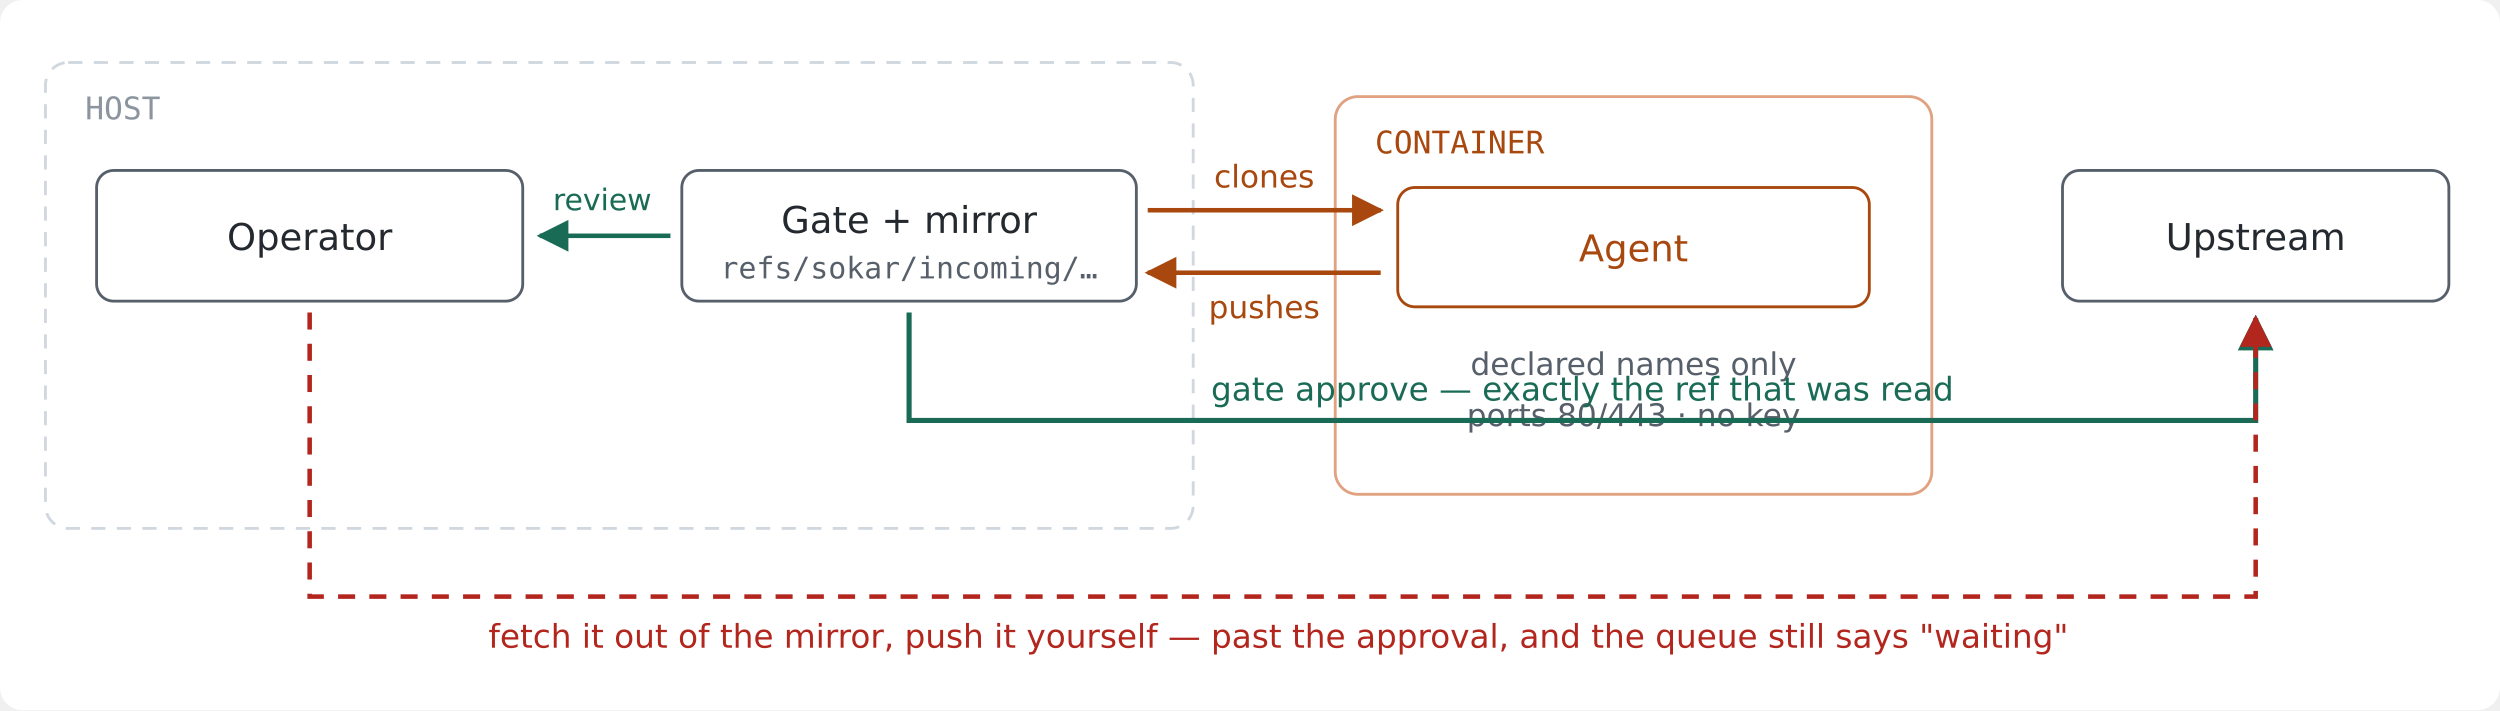
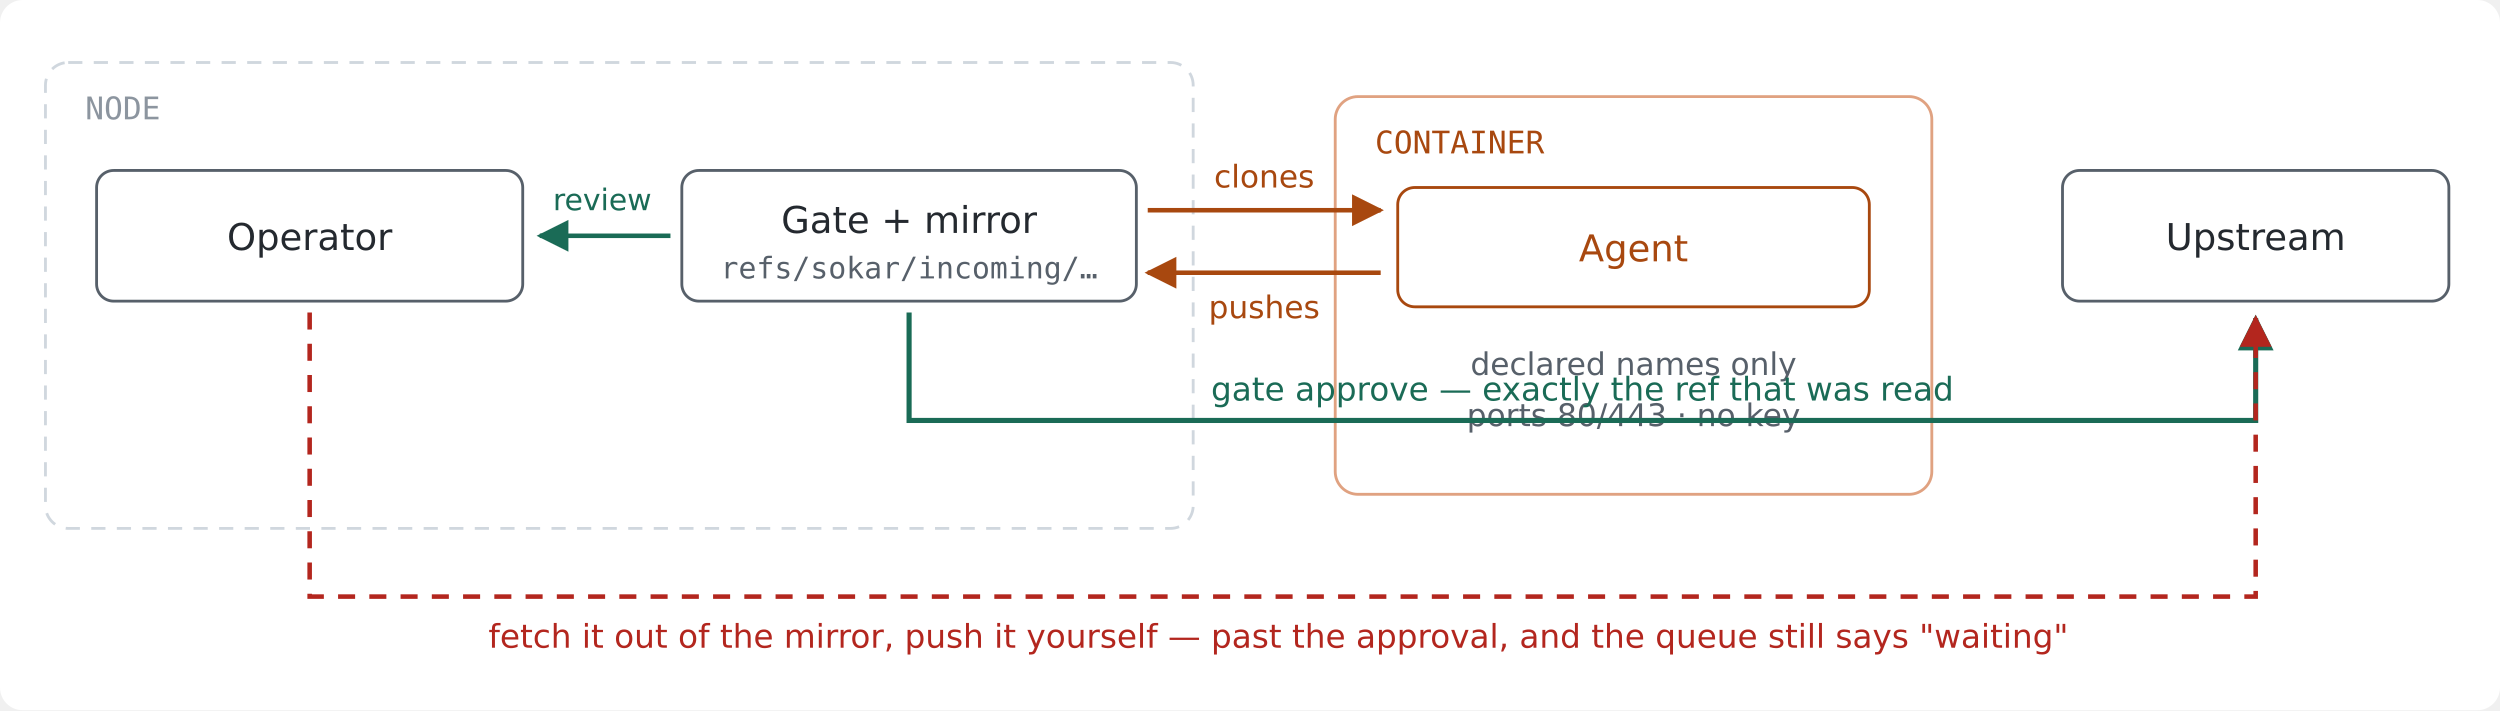
<svg xmlns="http://www.w3.org/2000/svg" viewBox="0 0 880 250" width="880" height="250" role="img" aria-label="Guarded: the agent pushes to the local gate, the operator reviews there and approves, and only the approve reaches the upstream. Alongside it, dashed, the path by which unreviewed work leaves without ever passing the approval.">
  <rect x="0" y="0" width="880" height="250" rx="8" fill="#ffffff" />
  <defs>
    <marker id="ink" viewBox="0 0 10 10" refX="9" refY="5" markerWidth="7" markerHeight="7" orient="auto-start-reverse">
      <path d="M 0 0 L 10 5 L 0 10 z" fill="#57606a" />
    </marker>
    <marker id="agent" viewBox="0 0 10 10" refX="9" refY="5" markerWidth="7" markerHeight="7" orient="auto-start-reverse">
      <path d="M 0 0 L 10 5 L 0 10 z" fill="#a8480f" />
    </marker>
    <marker id="review" viewBox="0 0 10 10" refX="9" refY="5" markerWidth="7" markerHeight="7" orient="auto-start-reverse">
      <path d="M 0 0 L 10 5 L 0 10 z" fill="#1a6b56" />
    </marker>
    <marker id="danger" viewBox="0 0 10 10" refX="9" refY="5" markerWidth="7" markerHeight="7" orient="auto-start-reverse">
      <path d="M 0 0 L 10 5 L 0 10 z" fill="#b3261e" />
    </marker>
  </defs>
  <g font-family="'Fira Sans','DejaVu Sans',sans-serif">
    <rect x="16" y="22" width="404" height="164" rx="8" fill="none" stroke="#d0d7de" stroke-dasharray="5 4" />
-     <text x="30" y="42" font-size="11" fill="#8c959f" font-family="'IBM Plex Mono',monospace">HOST</text>
+     <text x="30" y="42" font-size="11" fill="#8c959f" font-family="'IBM Plex Mono',monospace">NODE</text>
    <rect x="34" y="60" width="150" height="46" rx="6" fill="none" stroke="#57606a" />
    <text x="109" y="88" font-size="13" text-anchor="middle" fill="#24292f">Operator</text>
    <rect x="240" y="60" width="160" height="46" rx="6" fill="none" stroke="#57606a" />
    <text x="320" y="82" font-size="13" text-anchor="middle" fill="#24292f">Gate + mirror</text>
    <text x="320" y="98" font-size="10.5" text-anchor="middle" fill="#57606a" font-family="'IBM Plex Mono',monospace">refs/sokar/incoming/…</text>
    <rect x="470" y="34" width="210" height="140" rx="8" fill="none" stroke="#e0a281" />
    <text x="484" y="54" font-size="11" fill="#a8480f" font-family="'IBM Plex Mono',monospace">CONTAINER</text>
    <rect x="492" y="66" width="166" height="42" rx="6" fill="none" stroke="#a8480f" />
    <text x="575" y="92" font-size="13" text-anchor="middle" fill="#a8480f">Agent</text>
    <text x="575" y="132" font-size="11" text-anchor="middle" fill="#57606a">declared names only</text>
    <text x="575" y="150" font-size="11" text-anchor="middle" fill="#57606a">ports 80/443 · no key</text>
    <rect x="726" y="60" width="136" height="46" rx="6" fill="none" stroke="#57606a" />
    <text x="794" y="88" font-size="13" text-anchor="middle" fill="#24292f">Upstream</text>
    <path d="M 404 74 L 486 74" stroke="#a8480f" stroke-width="1.6" fill="none" marker-end="url(#agent)" />
    <text x="445" y="66" font-size="11" text-anchor="middle" fill="#a8480f">clones</text>
    <path d="M 486 96 L 404 96" stroke="#a8480f" stroke-width="1.6" fill="none" marker-end="url(#agent)" />
    <text x="445" y="112" font-size="11" text-anchor="middle" fill="#a8480f">pushes</text>
    <path d="M 236 83 L 190 83" stroke="#1a6b56" stroke-width="1.6" fill="none" marker-end="url(#review)" />
    <text x="212" y="74" font-size="10.5" text-anchor="middle" fill="#1a6b56">review</text>
    <path d="M 320 110 L 320 148 L 794 148 L 794 112" stroke="#1a6b56" stroke-width="1.8" fill="none" marker-end="url(#review)" />
    <text x="557" y="141" font-size="11.5" text-anchor="middle" fill="#1a6b56">gate approve — exactly the ref that was read</text>
    <path d="M 109 110 L 109 210 L 794 210 L 794 112" stroke="#b3261e" stroke-width="1.6" fill="none" stroke-dasharray="6 5" marker-end="url(#danger)" />
    <text x="450" y="228" font-size="11.5" text-anchor="middle" fill="#b3261e">fetch it out of the mirror, push it yourself — past the approval, and the queue still says "waiting"</text>
  </g>
</svg>
